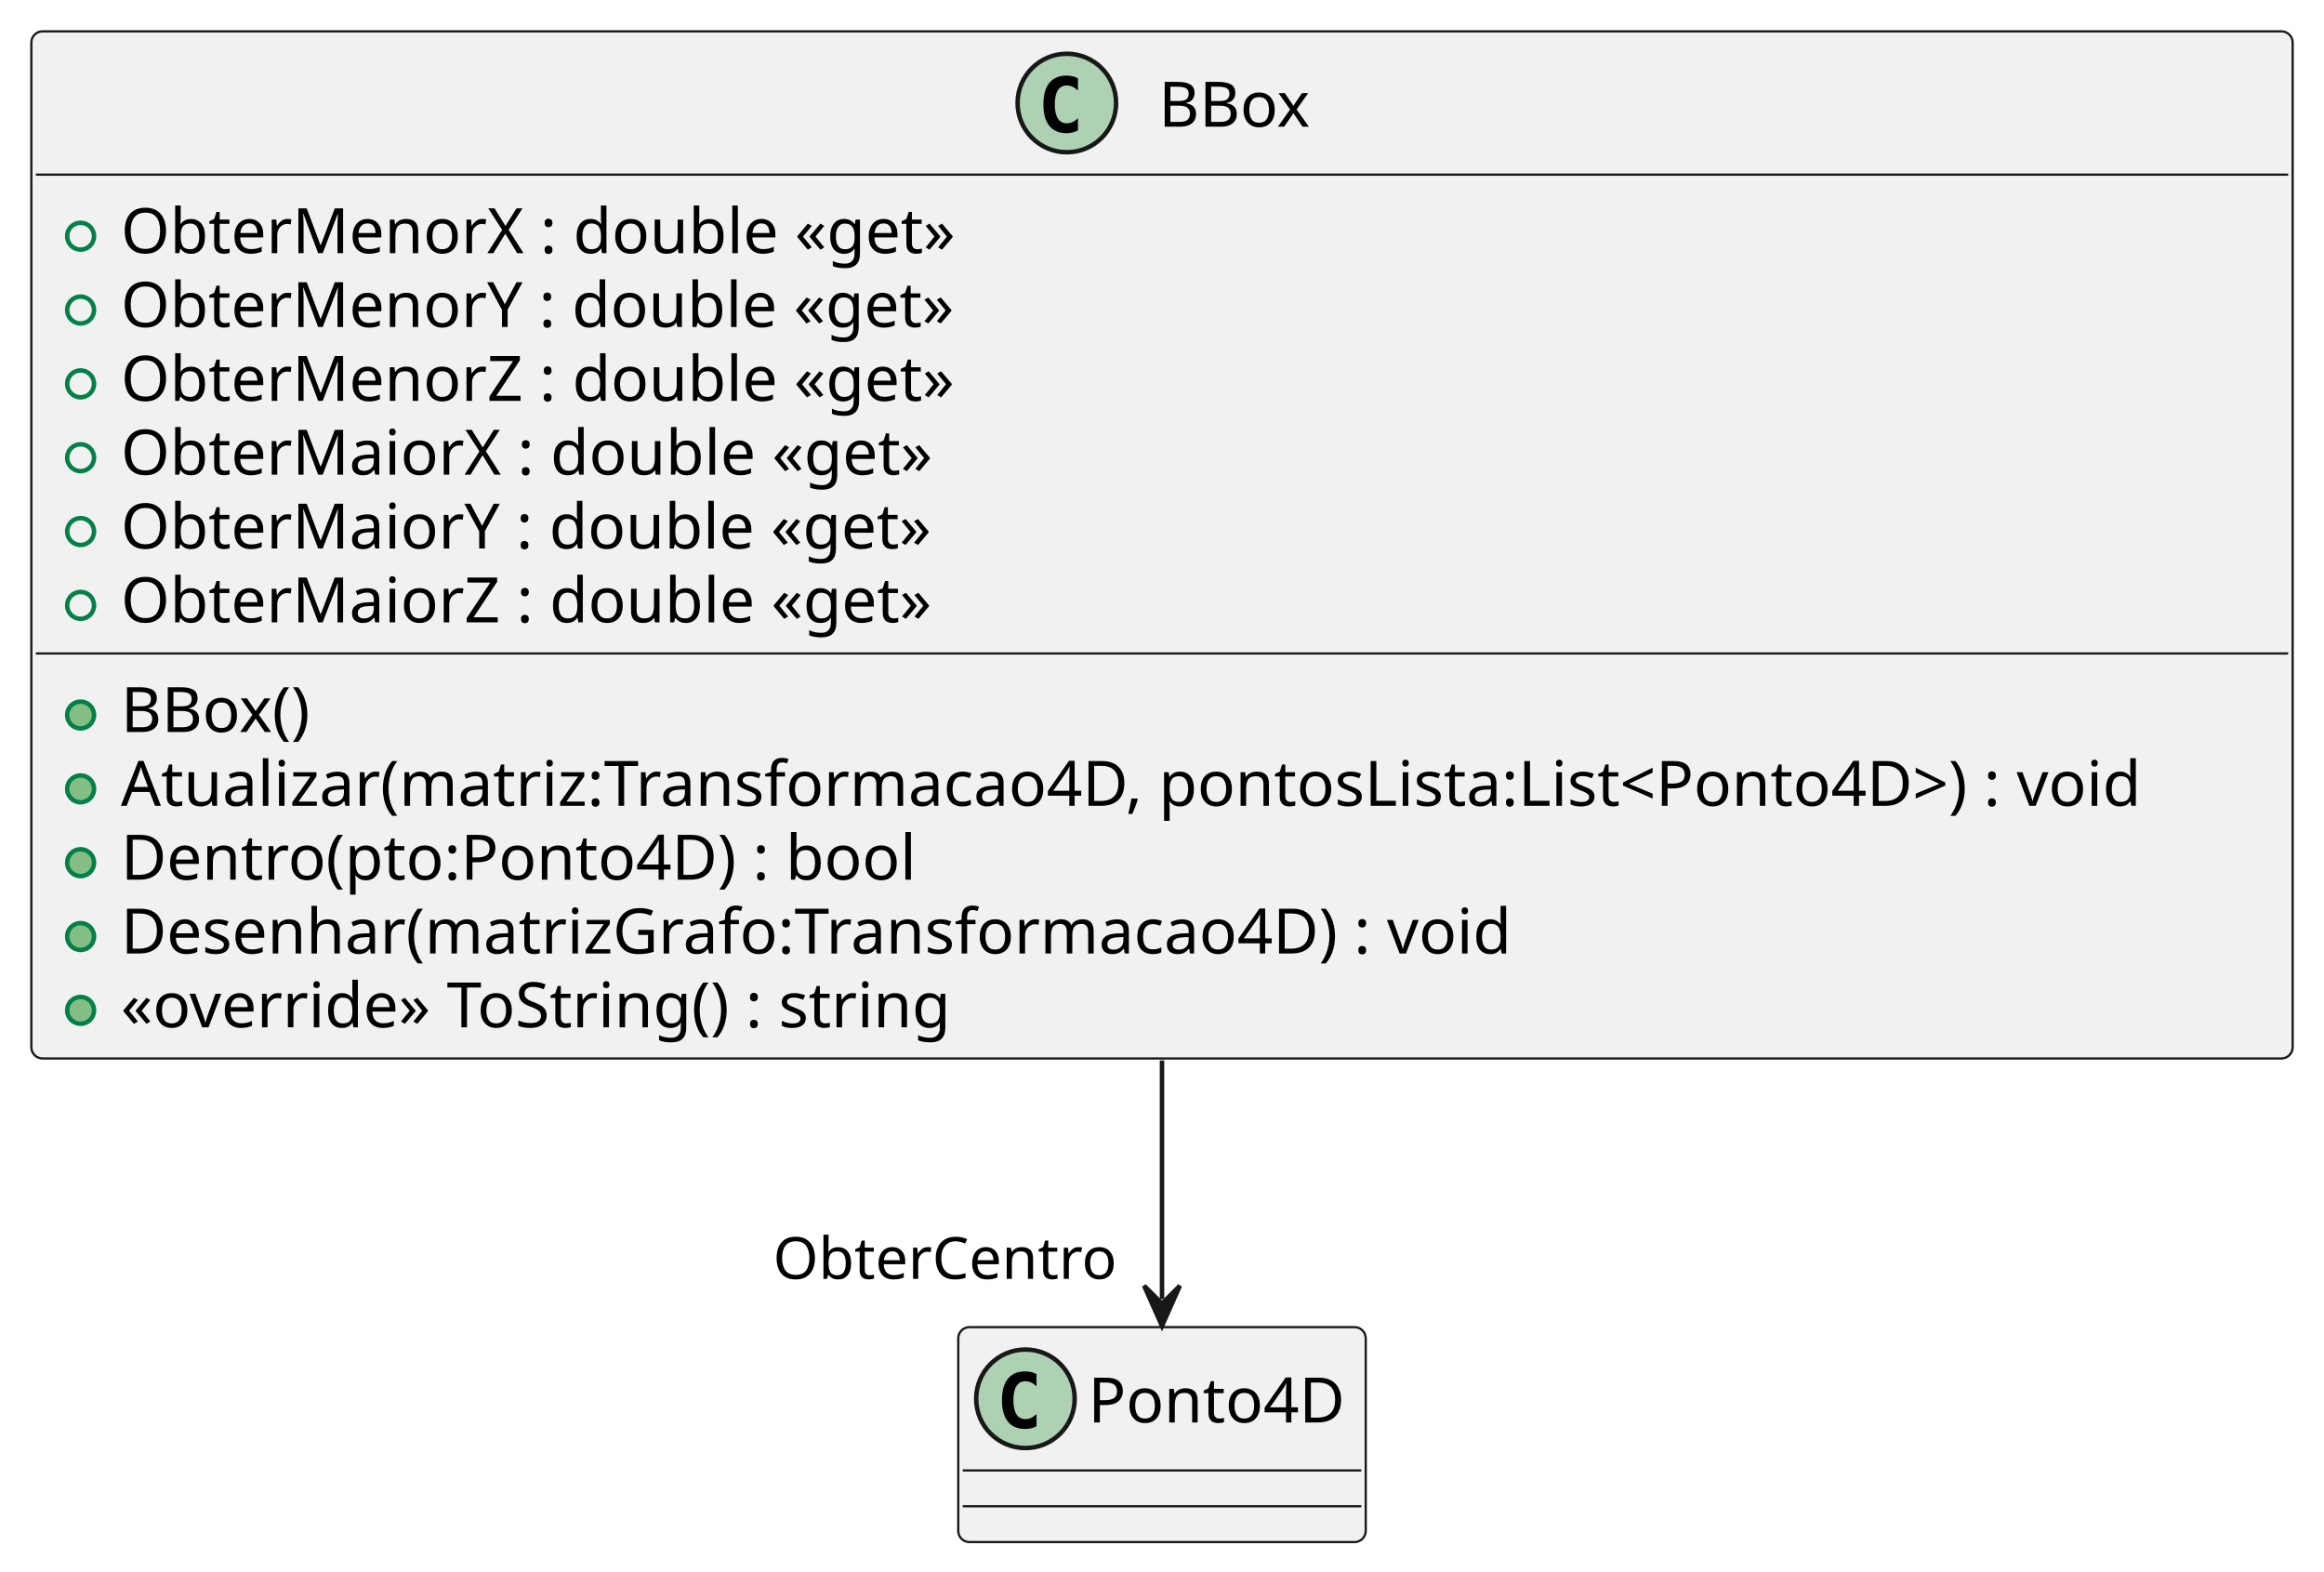
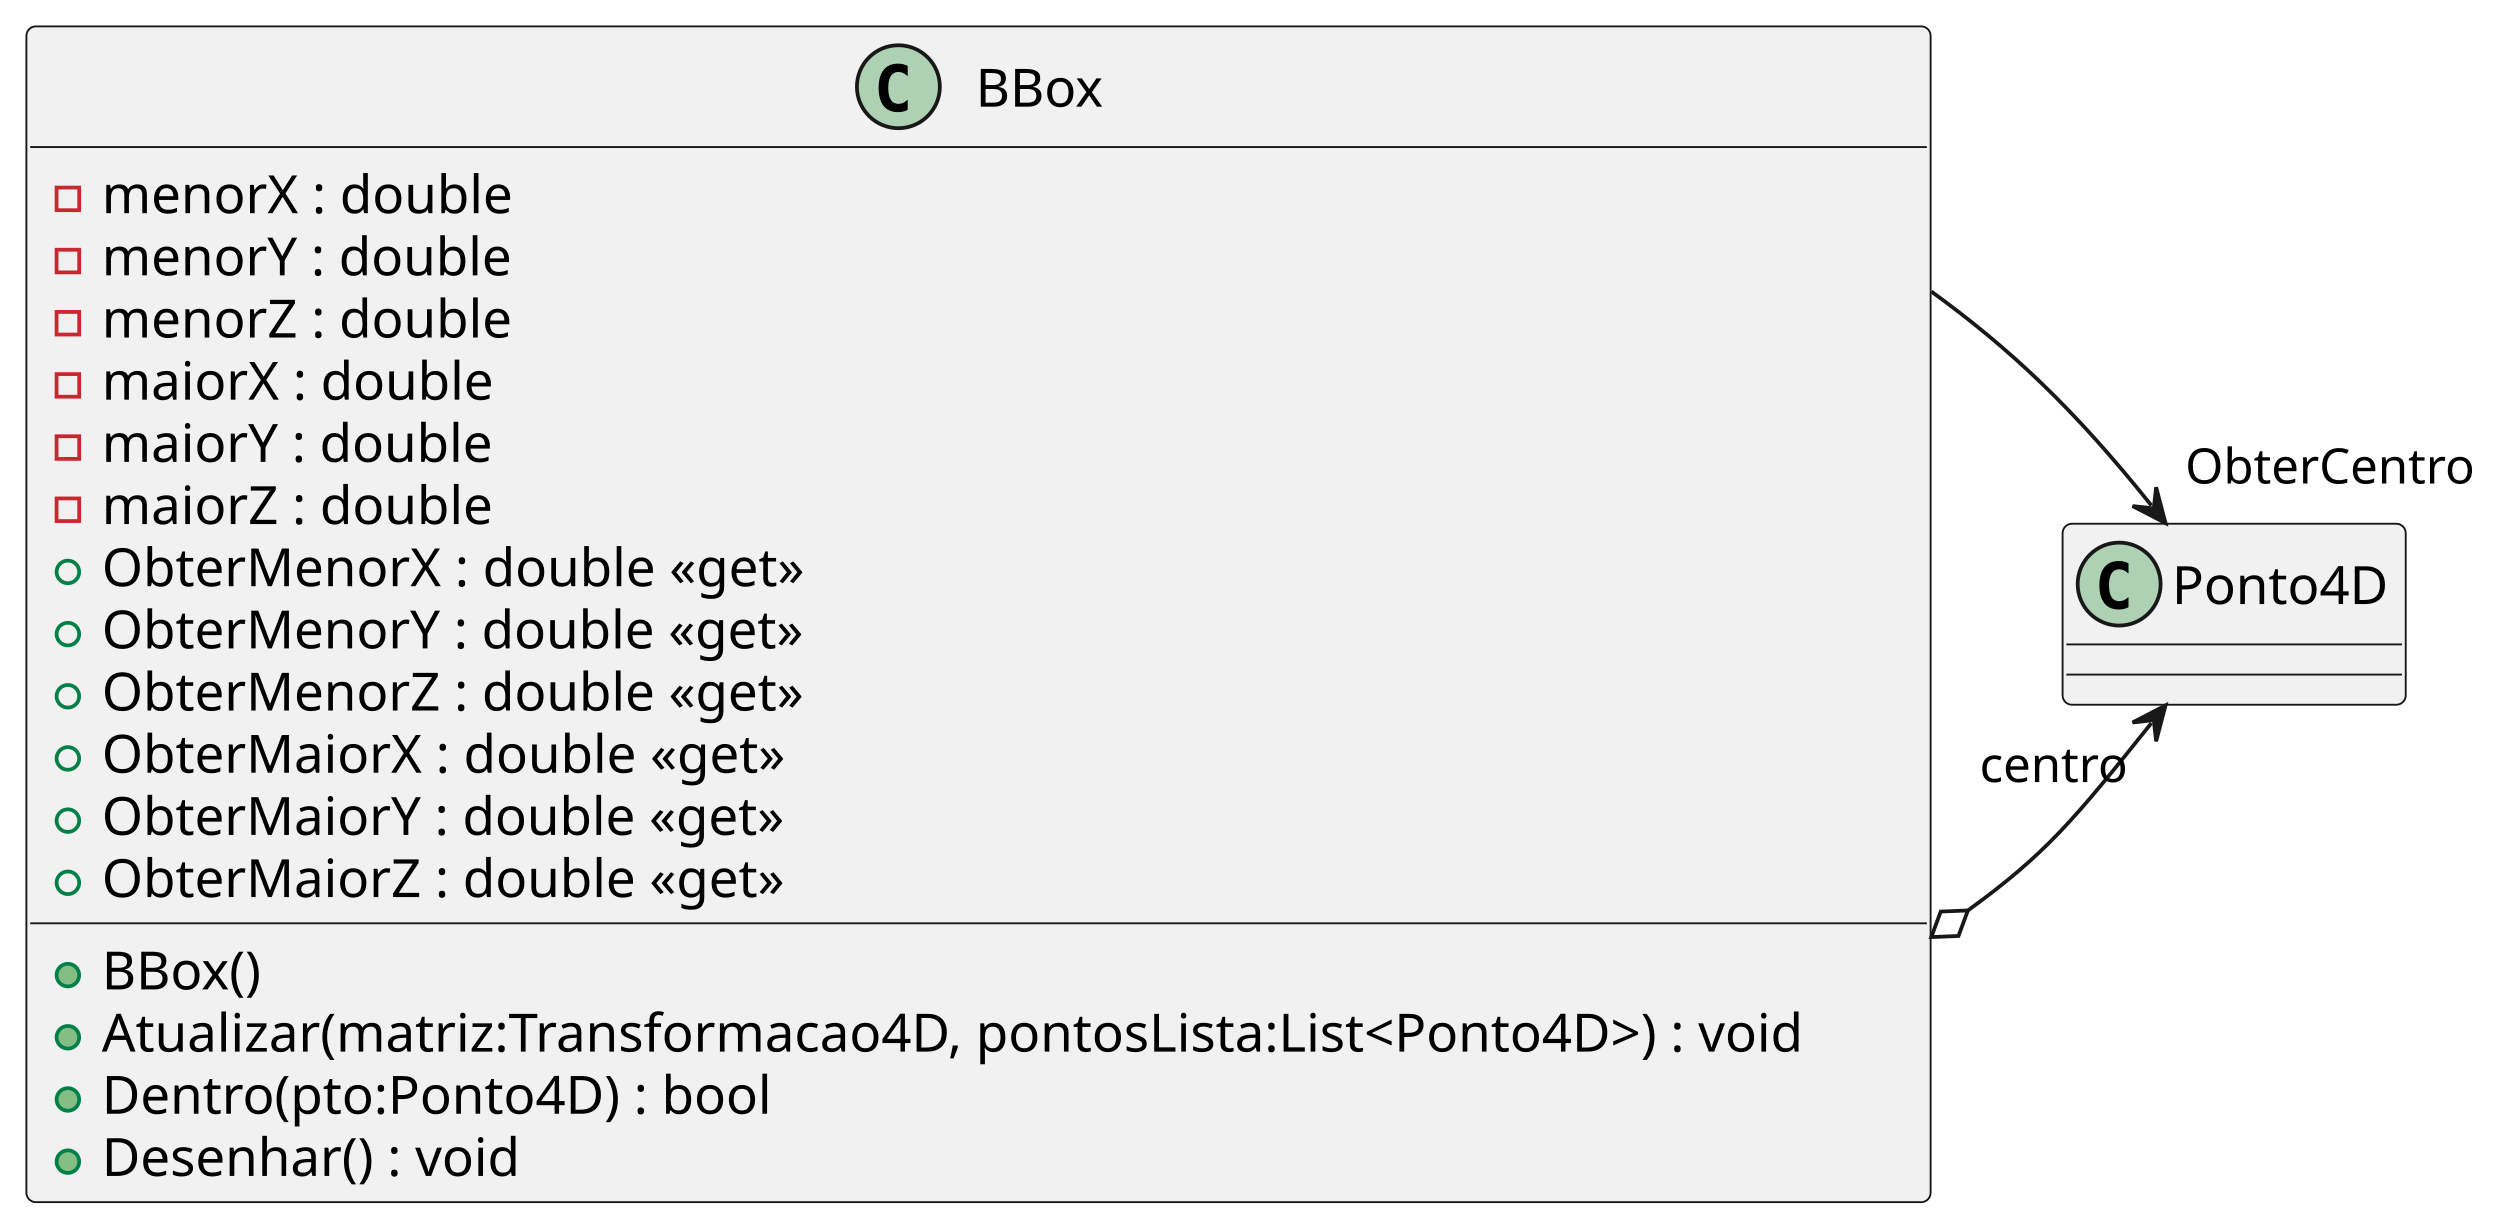
- <svg xmlns="http://www.w3.org/2000/svg" contentStyleType="text/css" height="351px" preserveAspectRatio="none" style="width:519px;height:351px;background:#FFFFFF;" version="1.1" viewBox="0 0 519 351" width="519px" zoomAndPan="magnify">
+ <svg xmlns="http://www.w3.org/2000/svg" contentStyleType="text/css" height="325px" preserveAspectRatio="none" style="width:663px;height:325px;background:#FFFFFF;" version="1.1" viewBox="0 0 663 325" width="663px" zoomAndPan="magnify">
  <defs />
  <g>
    <g id="elem_BBox">
-       <rect codeLine="1" fill="#F1F1F1" height="229.371" id="BBox" rx="2.5" ry="2.5" style="stroke:#181818;stroke-width:0.5;" width="505" x="7" y="7" />
+       <rect codeLine="1" fill="#F1F1F1" height="311.812" id="BBox" rx="2.5" ry="2.5" style="stroke:#181818;stroke-width:0.5;" width="505" x="7" y="7" />
      <ellipse cx="238.25" cy="23" fill="#ADD1B2" rx="11" ry="11" style="stroke:#181818;stroke-width:1.0;" />
      <path d="M240.723,29.143 Q240.142,29.442 239.503,29.591 Q238.864,29.741 238.158,29.741 Q235.651,29.741 234.332,28.089 Q233.012,26.437 233.012,23.316 Q233.012,20.186 234.332,18.535 Q235.651,16.883 238.158,16.883 Q238.864,16.883 239.511,17.032 Q240.159,17.182 240.723,17.48 L240.723,20.203 Q240.092,19.622 239.499,19.352 Q238.905,19.082 238.274,19.082 Q236.93,19.082 236.245,20.149 Q235.56,21.216 235.56,23.316 Q235.56,25.408 236.245,26.474 Q236.93,27.541 238.274,27.541 Q238.905,27.541 239.499,27.271 Q240.092,27.002 240.723,26.42 Z " fill="#000000" />
      <text fill="#000000" font-family="sans-serif" font-size="14" lengthAdjust="spacing" textLength="34" x="258.75" y="28.291">BBox</text>
      <line style="stroke:#181818;stroke-width:0.5;" x1="8" x2="511" y1="39" y2="39" />
-       <ellipse cx="18" cy="52.744" fill="none" rx="3" ry="3" style="stroke:#038048;stroke-width:1.0;" />
-       <text fill="#000000" font-family="sans-serif" font-size="14" lengthAdjust="spacing" textLength="192" x="27" y="56.535">ObterMenorX : double «get»</text>
-       <ellipse cx="18" cy="69.232" fill="none" rx="3" ry="3" style="stroke:#038048;stroke-width:1.0;" />
-       <text fill="#000000" font-family="sans-serif" font-size="14" lengthAdjust="spacing" textLength="192" x="27" y="73.023">ObterMenorY : double «get»</text>
-       <ellipse cx="18" cy="85.721" fill="none" rx="3" ry="3" style="stroke:#038048;stroke-width:1.0;" />
-       <text fill="#000000" font-family="sans-serif" font-size="14" lengthAdjust="spacing" textLength="191" x="27" y="89.512">ObterMenorZ : double «get»</text>
-       <ellipse cx="18" cy="102.209" fill="none" rx="3" ry="3" style="stroke:#038048;stroke-width:1.0;" />
-       <text fill="#000000" font-family="sans-serif" font-size="14" lengthAdjust="spacing" textLength="187" x="27" y="106">ObterMaiorX : double «get»</text>
-       <ellipse cx="18" cy="118.697" fill="none" rx="3" ry="3" style="stroke:#038048;stroke-width:1.0;" />
-       <text fill="#000000" font-family="sans-serif" font-size="14" lengthAdjust="spacing" textLength="187" x="27" y="122.488">ObterMaiorY : double «get»</text>
-       <ellipse cx="18" cy="135.185" fill="none" rx="3" ry="3" style="stroke:#038048;stroke-width:1.0;" />
-       <text fill="#000000" font-family="sans-serif" font-size="14" lengthAdjust="spacing" textLength="186" x="27" y="138.977">ObterMaiorZ : double «get»</text>
-       <line style="stroke:#181818;stroke-width:0.5;" x1="8" x2="511" y1="145.93" y2="145.93" />
-       <ellipse cx="18" cy="159.674" fill="#84BE84" rx="3" ry="3" style="stroke:#038048;stroke-width:1.0;" />
-       <text fill="#000000" font-family="sans-serif" font-size="14" lengthAdjust="spacing" textLength="44" x="27" y="163.465">BBox()</text>
-       <ellipse cx="18" cy="176.162" fill="#84BE84" rx="3" ry="3" style="stroke:#038048;stroke-width:1.0;" />
-       <text fill="#000000" font-family="sans-serif" font-size="14" lengthAdjust="spacing" textLength="479" x="27" y="179.953">Atualizar(matriz:Transformacao4D, pontosLista:List&lt;Ponto4D&gt;) : void</text>
-       <ellipse cx="18" cy="192.65" fill="#84BE84" rx="3" ry="3" style="stroke:#038048;stroke-width:1.0;" />
-       <text fill="#000000" font-family="sans-serif" font-size="14" lengthAdjust="spacing" textLength="186" x="27" y="196.441">Dentro(pto:Ponto4D) : bool</text>
-       <ellipse cx="18" cy="209.139" fill="#84BE84" rx="3" ry="3" style="stroke:#038048;stroke-width:1.0;" />
-       <text fill="#000000" font-family="sans-serif" font-size="14" lengthAdjust="spacing" textLength="325" x="27" y="212.93">Desenhar(matrizGrafo:Transformacao4D) : void</text>
-       <ellipse cx="18" cy="225.627" fill="#84BE84" rx="3" ry="3" style="stroke:#038048;stroke-width:1.0;" />
-       <text fill="#000000" font-family="sans-serif" font-size="14" lengthAdjust="spacing" textLength="196" x="27" y="229.418">«override» ToString() : string</text>
+       <rect fill="none" height="6" style="stroke:#C82930;stroke-width:1.0;" width="6" x="15" y="49.744" />
+       <text fill="#000000" font-family="sans-serif" font-size="14" lengthAdjust="spacing" textLength="114" x="27" y="56.535">menorX : double</text>
+       <rect fill="none" height="6" style="stroke:#C82930;stroke-width:1.0;" width="6" x="15" y="66.232" />
+       <text fill="#000000" font-family="sans-serif" font-size="14" lengthAdjust="spacing" textLength="114" x="27" y="73.023">menorY : double</text>
+       <rect fill="none" height="6" style="stroke:#C82930;stroke-width:1.0;" width="6" x="15" y="82.721" />
+       <text fill="#000000" font-family="sans-serif" font-size="14" lengthAdjust="spacing" textLength="113" x="27" y="89.512">menorZ : double</text>
+       <rect fill="none" height="6" style="stroke:#C82930;stroke-width:1.0;" width="6" x="15" y="99.209" />
+       <text fill="#000000" font-family="sans-serif" font-size="14" lengthAdjust="spacing" textLength="109" x="27" y="106">maiorX : double</text>
+       <rect fill="none" height="6" style="stroke:#C82930;stroke-width:1.0;" width="6" x="15" y="115.697" />
+       <text fill="#000000" font-family="sans-serif" font-size="14" lengthAdjust="spacing" textLength="109" x="27" y="122.488">maiorY : double</text>
+       <rect fill="none" height="6" style="stroke:#C82930;stroke-width:1.0;" width="6" x="15" y="132.185" />
+       <text fill="#000000" font-family="sans-serif" font-size="14" lengthAdjust="spacing" textLength="108" x="27" y="138.977">maiorZ : double</text>
+       <ellipse cx="18" cy="151.674" fill="none" rx="3" ry="3" style="stroke:#038048;stroke-width:1.0;" />
+       <text fill="#000000" font-family="sans-serif" font-size="14" lengthAdjust="spacing" textLength="192" x="27" y="155.465">ObterMenorX : double «get»</text>
+       <ellipse cx="18" cy="168.162" fill="none" rx="3" ry="3" style="stroke:#038048;stroke-width:1.0;" />
+       <text fill="#000000" font-family="sans-serif" font-size="14" lengthAdjust="spacing" textLength="192" x="27" y="171.953">ObterMenorY : double «get»</text>
+       <ellipse cx="18" cy="184.65" fill="none" rx="3" ry="3" style="stroke:#038048;stroke-width:1.0;" />
+       <text fill="#000000" font-family="sans-serif" font-size="14" lengthAdjust="spacing" textLength="191" x="27" y="188.441">ObterMenorZ : double «get»</text>
+       <ellipse cx="18" cy="201.139" fill="none" rx="3" ry="3" style="stroke:#038048;stroke-width:1.0;" />
+       <text fill="#000000" font-family="sans-serif" font-size="14" lengthAdjust="spacing" textLength="187" x="27" y="204.93">ObterMaiorX : double «get»</text>
+       <ellipse cx="18" cy="217.627" fill="none" rx="3" ry="3" style="stroke:#038048;stroke-width:1.0;" />
+       <text fill="#000000" font-family="sans-serif" font-size="14" lengthAdjust="spacing" textLength="187" x="27" y="221.418">ObterMaiorY : double «get»</text>
+       <ellipse cx="18" cy="234.115" fill="none" rx="3" ry="3" style="stroke:#038048;stroke-width:1.0;" />
+       <text fill="#000000" font-family="sans-serif" font-size="14" lengthAdjust="spacing" textLength="186" x="27" y="237.906">ObterMaiorZ : double «get»</text>
+       <line style="stroke:#181818;stroke-width:0.5;" x1="8" x2="511" y1="244.859" y2="244.859" />
+       <ellipse cx="18" cy="258.603" fill="#84BE84" rx="3" ry="3" style="stroke:#038048;stroke-width:1.0;" />
+       <text fill="#000000" font-family="sans-serif" font-size="14" lengthAdjust="spacing" textLength="44" x="27" y="262.394">BBox()</text>
+       <ellipse cx="18" cy="275.092" fill="#84BE84" rx="3" ry="3" style="stroke:#038048;stroke-width:1.0;" />
+       <text fill="#000000" font-family="sans-serif" font-size="14" lengthAdjust="spacing" textLength="479" x="27" y="278.883">Atualizar(matriz:Transformacao4D, pontosLista:List&lt;Ponto4D&gt;) : void</text>
+       <ellipse cx="18" cy="291.58" fill="#84BE84" rx="3" ry="3" style="stroke:#038048;stroke-width:1.0;" />
+       <text fill="#000000" font-family="sans-serif" font-size="14" lengthAdjust="spacing" textLength="186" x="27" y="295.371">Dentro(pto:Ponto4D) : bool</text>
+       <ellipse cx="18" cy="308.068" fill="#84BE84" rx="3" ry="3" style="stroke:#038048;stroke-width:1.0;" />
+       <text fill="#000000" font-family="sans-serif" font-size="14" lengthAdjust="spacing" textLength="116" x="27" y="311.859">Desenhar() : void</text>
    </g>
    <g id="elem_Ponto4D">
-       <rect fill="#F1F1F1" height="48" id="Ponto4D" rx="2.5" ry="2.5" style="stroke:#181818;stroke-width:0.5;" width="91" x="214" y="296.37" />
-       <ellipse cx="229" cy="312.37" fill="#ADD1B2" rx="11" ry="11" style="stroke:#181818;stroke-width:1.0;" />
-       <path d="M231.473,318.513 Q230.892,318.812 230.253,318.961 Q229.614,319.111 228.908,319.111 Q226.401,319.111 225.082,317.459 Q223.762,315.807 223.762,312.686 Q223.762,309.557 225.082,307.905 Q226.401,306.253 228.908,306.253 Q229.614,306.253 230.261,306.402 Q230.909,306.552 231.473,306.851 L231.473,309.573 Q230.842,308.992 230.249,308.722 Q229.655,308.452 229.024,308.452 Q227.68,308.452 226.995,309.519 Q226.31,310.586 226.31,312.686 Q226.31,314.778 226.995,315.844 Q227.68,316.911 229.024,316.911 Q229.655,316.911 230.249,316.641 Q230.842,316.372 231.473,315.79 Z " fill="#000000" />
-       <text fill="#000000" font-family="sans-serif" font-size="14" lengthAdjust="spacing" textLength="59" x="243" y="317.661">Ponto4D</text>
-       <line style="stroke:#181818;stroke-width:0.5;" x1="215" x2="304" y1="328.37" y2="328.37" />
-       <line style="stroke:#181818;stroke-width:0.5;" x1="215" x2="304" y1="336.37" y2="336.37" />
+       <rect fill="#F1F1F1" height="48" id="Ponto4D" rx="2.5" ry="2.5" style="stroke:#181818;stroke-width:0.5;" width="91" x="547" y="138.9" />
+       <ellipse cx="562" cy="154.9" fill="#ADD1B2" rx="11" ry="11" style="stroke:#181818;stroke-width:1.0;" />
+       <path d="M564.473,161.043 Q563.892,161.342 563.253,161.491 Q562.614,161.641 561.908,161.641 Q559.401,161.641 558.082,159.989 Q556.762,158.337 556.762,155.216 Q556.762,152.087 558.082,150.435 Q559.401,148.783 561.908,148.783 Q562.614,148.783 563.261,148.932 Q563.909,149.082 564.473,149.381 L564.473,152.103 Q563.842,151.522 563.249,151.252 Q562.655,150.982 562.024,150.982 Q560.68,150.982 559.995,152.049 Q559.31,153.116 559.31,155.216 Q559.31,157.308 559.995,158.374 Q560.68,159.441 562.024,159.441 Q562.655,159.441 563.249,159.171 Q563.842,158.901 564.473,158.32 Z " fill="#000000" />
+       <text fill="#000000" font-family="sans-serif" font-size="14" lengthAdjust="spacing" textLength="59" x="576" y="160.191">Ponto4D</text>
+       <line style="stroke:#181818;stroke-width:0.5;" x1="548" x2="637" y1="170.9" y2="170.9" />
+       <line style="stroke:#181818;stroke-width:0.5;" x1="548" x2="637" y1="178.9" y2="178.9" />
    </g>
    <g id="link_BBox_Ponto4D">
-       <path codeLine="14" d="M259.5,236.81 C259.5,259.35 259.5,274.75 259.5,290.12 " fill="none" id="BBox-to-Ponto4D" style="stroke:#181818;stroke-width:1.0;" />
-       <polygon fill="#181818" points="259.5,296.12,263.5,287.12,259.5,291.12,255.5,287.12,259.5,296.12" style="stroke:#181818;stroke-width:1.0;" />
-       <text fill="#000000" font-family="sans-serif" font-size="13" lengthAdjust="spacing" textLength="77" x="172.634" y="285.592">ObterCentro</text>
+       <path codeLine="19" d="M521.888,241.456 C542.597,226.406 549.843,217.656 570.553,191.756 " fill="none" id="BBox-Ponto4D" style="stroke:#181818;stroke-width:1.0;" />
+       <polygon fill="none" points="512.18,248.51,519.385,248.219,521.888,241.456,514.682,241.747,512.18,248.51" style="stroke:#181818;stroke-width:1.0;" />
+       <polygon fill="#181818" points="574.3,187.07,565.555,191.601,571.177,190.975,571.803,196.597,574.3,187.07" style="stroke:#181818;stroke-width:1.0;" />
+       <text fill="#000000" font-family="sans-serif" font-size="13" lengthAdjust="spacing" textLength="40" x="524.989" y="207.396">centro</text>
+     </g>
+     <g id="link_BBox_Ponto4D">
+       <path codeLine="20" d="M512.18,77.3 C532.89,92.35 549.844,108.143 570.554,134.053 " fill="none" id="BBox-to-Ponto4D" style="stroke:#181818;stroke-width:1.0;" />
+       <polygon fill="#181818" points="574.3,138.74,571.805,129.212,571.178,134.834,565.556,134.207,574.3,138.74" style="stroke:#181818;stroke-width:1.0;" />
+       <text fill="#000000" font-family="sans-serif" font-size="13" lengthAdjust="spacing" textLength="77" x="579.502" y="128.235">ObterCentro</text>
    </g>
  </g>
</svg>
